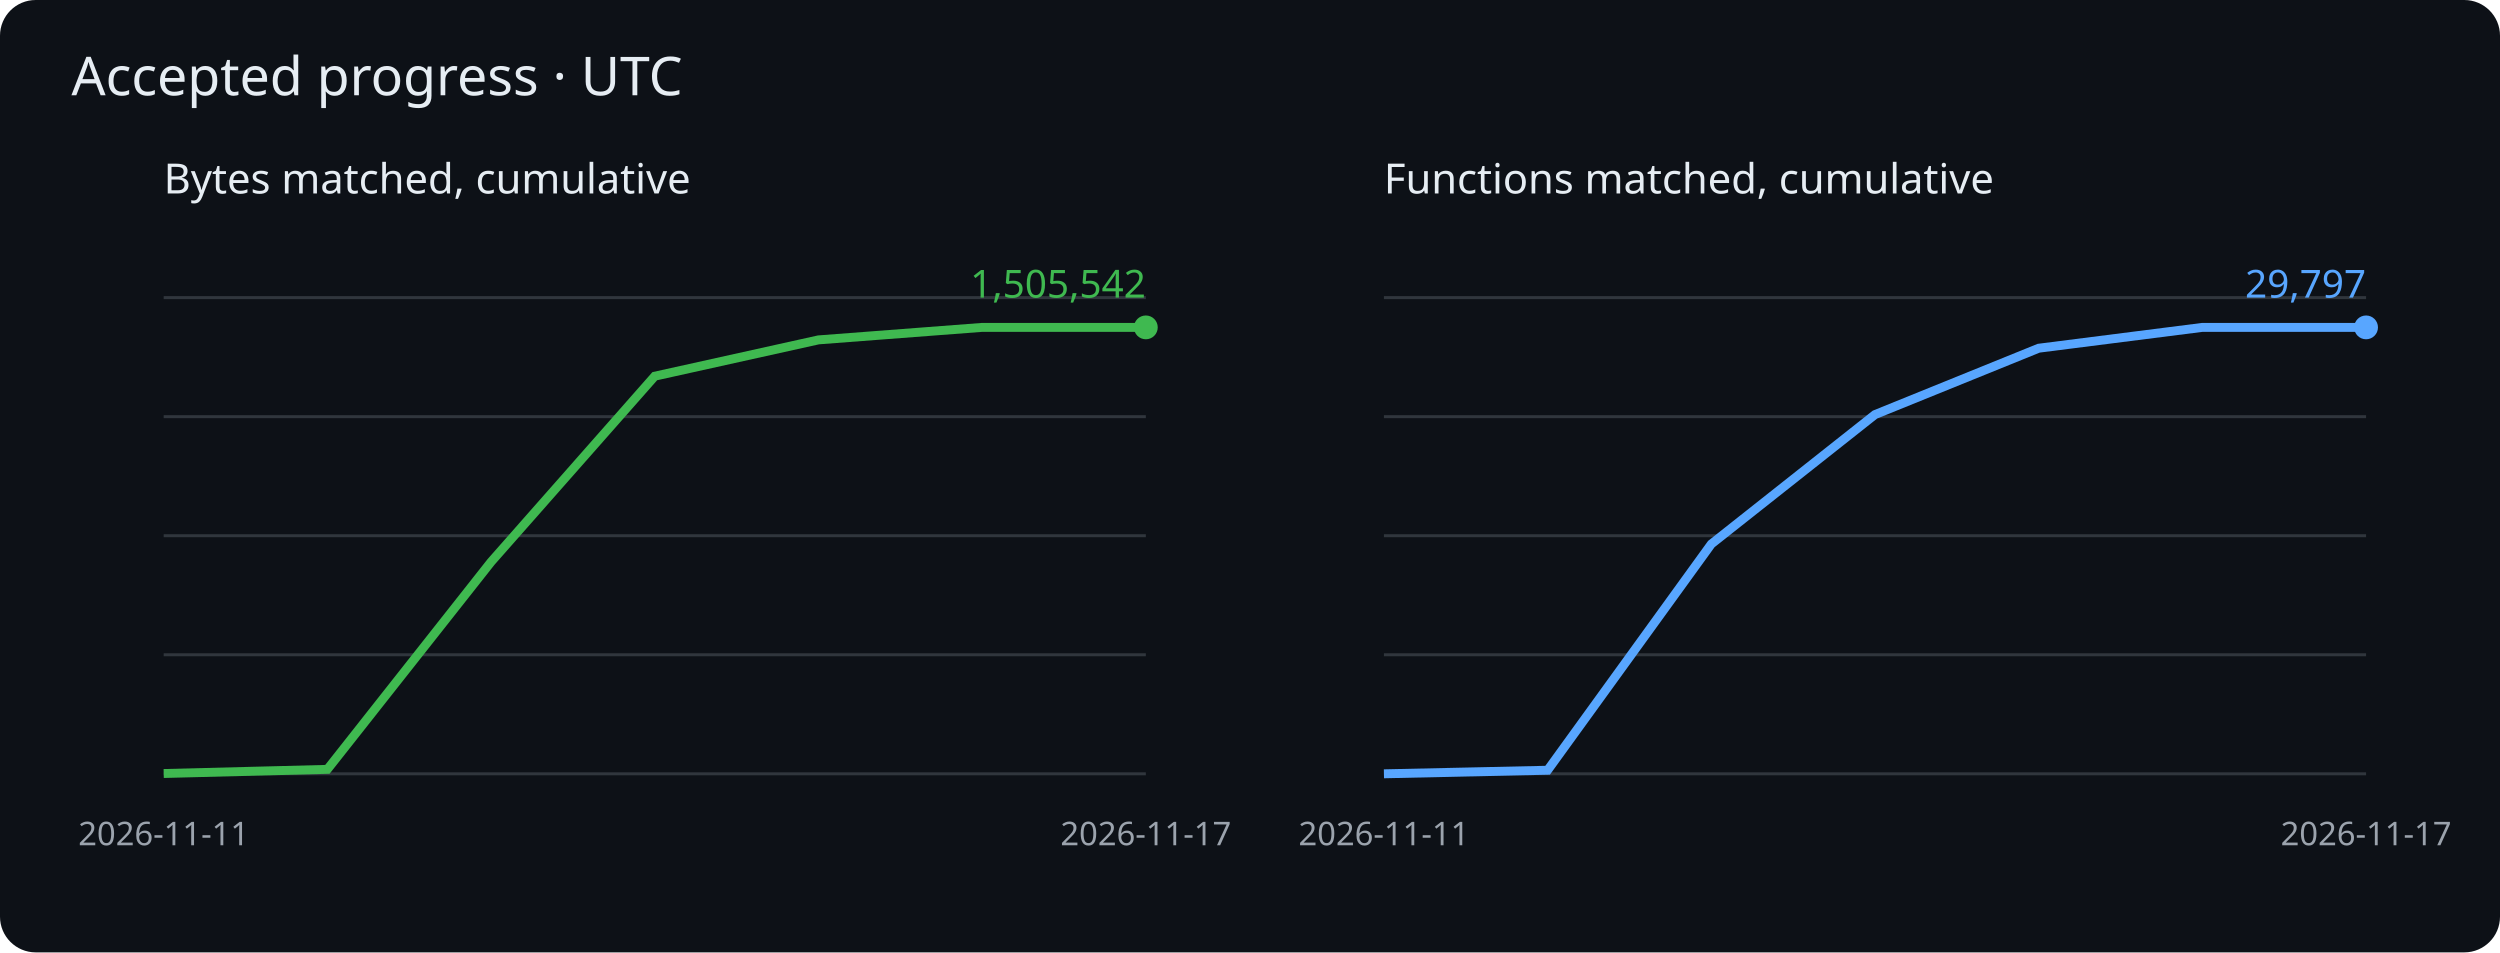
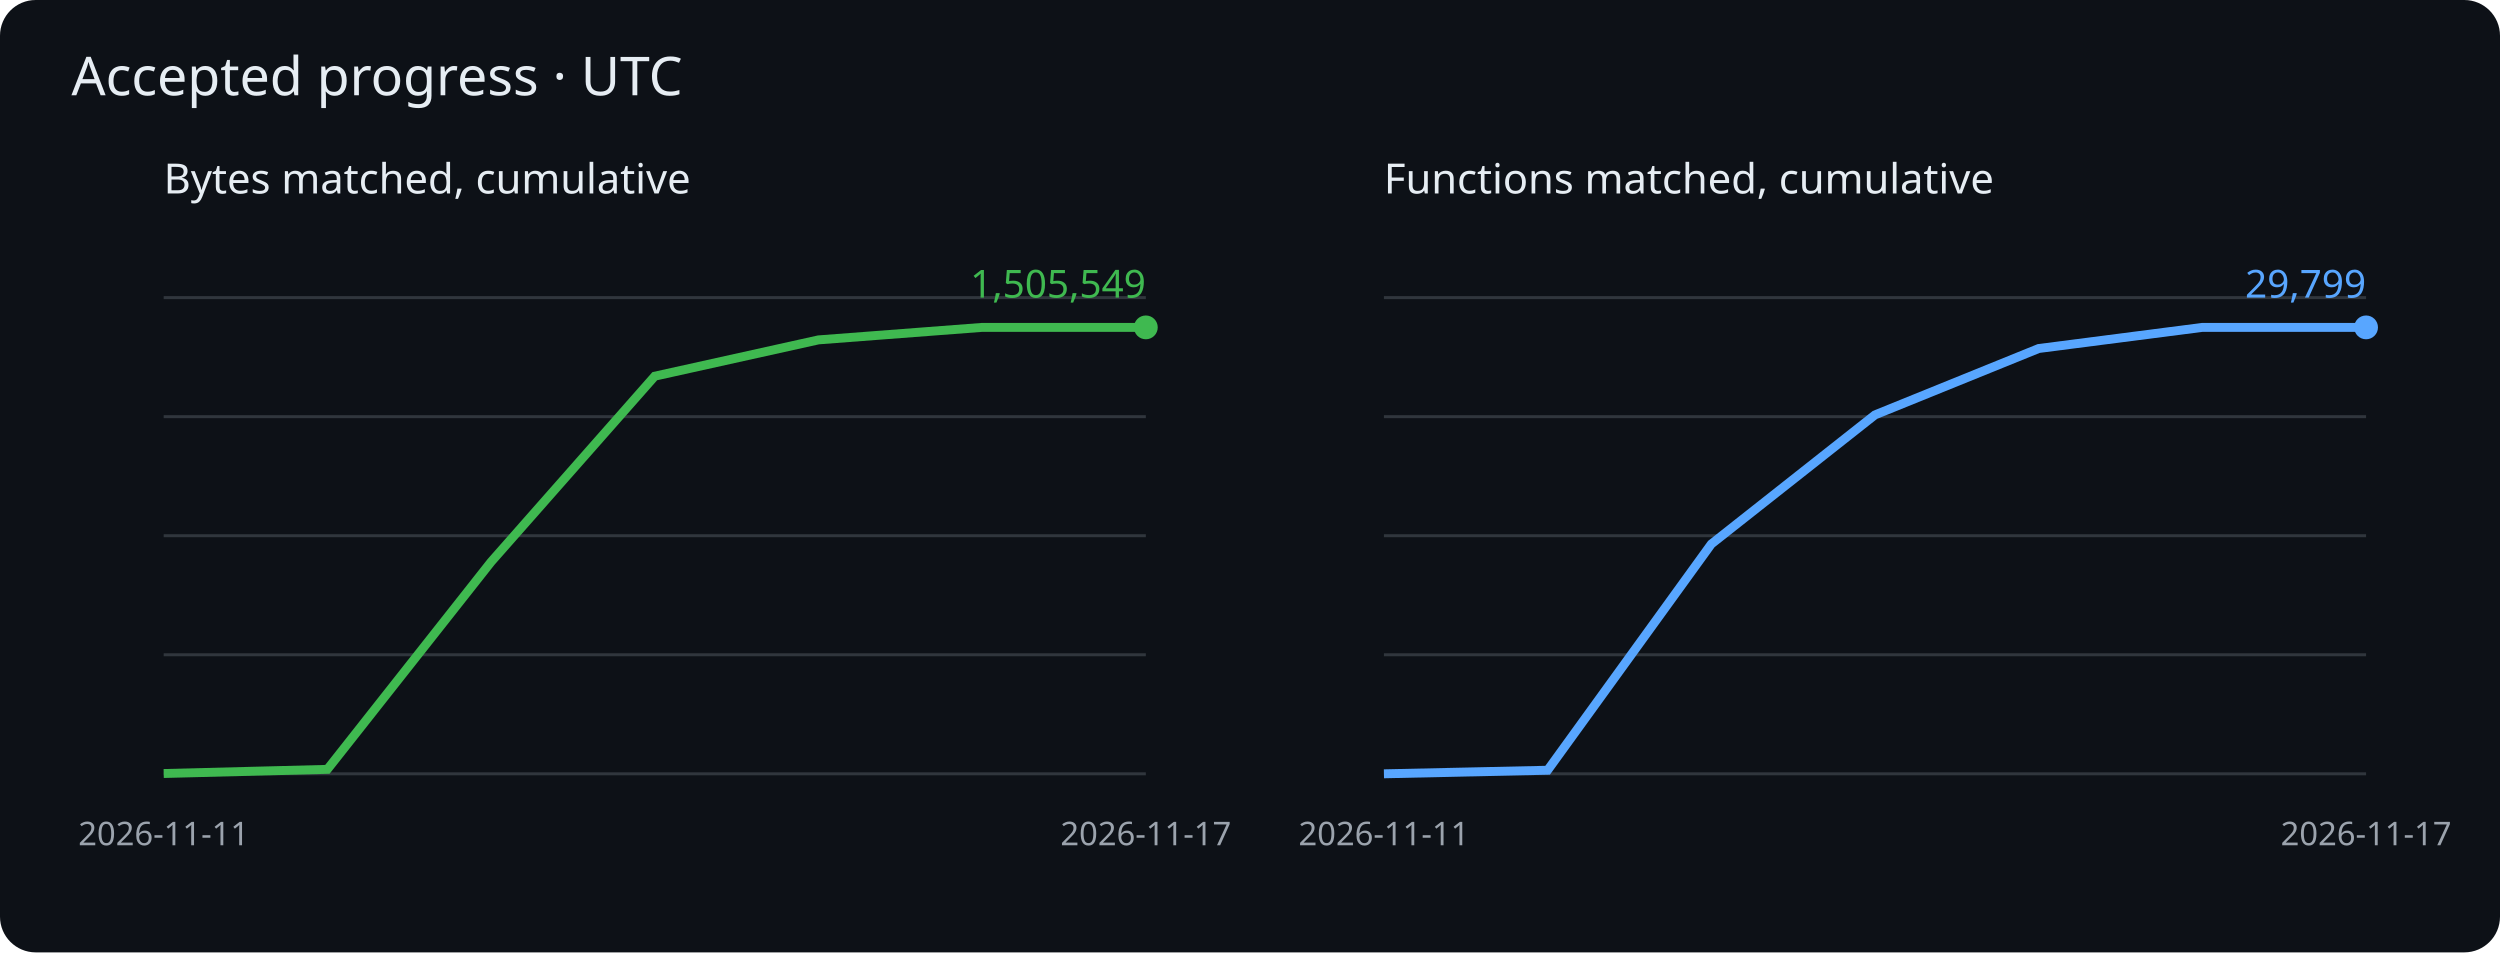
<svg xmlns="http://www.w3.org/2000/svg" viewBox="0 0 840 320" role="img" aria-label="Cumulative matched bytes and functions">
  <rect width="840" height="320" rx="12" fill="#0d1117" />
  <g font-family="sans-serif">
    <text x="24" y="32" fill="#e6edf3" font-size="18">Accepted progress · UTC</text>
    <text x="55" y="65" fill="#e6edf3" font-size="14">Bytes matched, cumulative</text>
    <path d="M55 260h330" stroke="#30363d" />
    <path d="M55 220h330" stroke="#30363d" />
    <path d="M55 180h330" stroke="#30363d" />
    <path d="M55 140h330" stroke="#30363d" />
    <path d="M55 100h330" stroke="#30363d" />
    <polyline points="55.0,259.9 110.0,258.5 165.0,188.8 220.0,126.4 275.0,114.2 330.0,110.0 385.0,110.0" fill="none" stroke="#3fb950" stroke-width="3" />
    <circle cx="385.0" cy="110.0" r="4" fill="#3fb950" />
-     <text x="385.0" y="100.0" text-anchor="end" fill="#3fb950" font-size="13">1,505,542</text>
+     <text x="385.0" y="100.0" text-anchor="end" fill="#3fb950" font-size="13">1,505,549</text>
    <text x="55.0" y="284" fill="#9ba3ad" font-size="11" text-anchor="middle">2026-11-11</text>
    <text x="385.0" y="284" fill="#9ba3ad" font-size="11" text-anchor="middle">2026-11-17</text>
    <text x="465" y="65" fill="#e6edf3" font-size="14">Functions matched, cumulative</text>
    <path d="M465 260h330" stroke="#30363d" />
    <path d="M465 220h330" stroke="#30363d" />
    <path d="M465 180h330" stroke="#30363d" />
    <path d="M465 140h330" stroke="#30363d" />
    <path d="M465 100h330" stroke="#30363d" />
-     <polyline points="465.0,260.0 520.0,258.8 575.0,182.8 630.0,139.3 685.0,117.0 740.0,110.0 795.0,110.0" fill="none" stroke="#58a6ff" stroke-width="3" />
+     <polyline points="465.0,260.0 520.0,258.8 575.0,182.8 630.0,139.4 685.0,117.1 740.0,110.0 795.0,110.0" fill="none" stroke="#58a6ff" stroke-width="3" />
    <circle cx="795.0" cy="110.0" r="4" fill="#58a6ff" />
-     <text x="795.0" y="100.0" text-anchor="end" fill="#58a6ff" font-size="13">29,797</text>
+     <text x="795.0" y="100.0" text-anchor="end" fill="#58a6ff" font-size="13">29,799</text>
    <text x="465.0" y="284" fill="#9ba3ad" font-size="11" text-anchor="middle">2026-11-11</text>
    <text x="795.0" y="284" fill="#9ba3ad" font-size="11" text-anchor="middle">2026-11-17</text>
  </g>
</svg>
